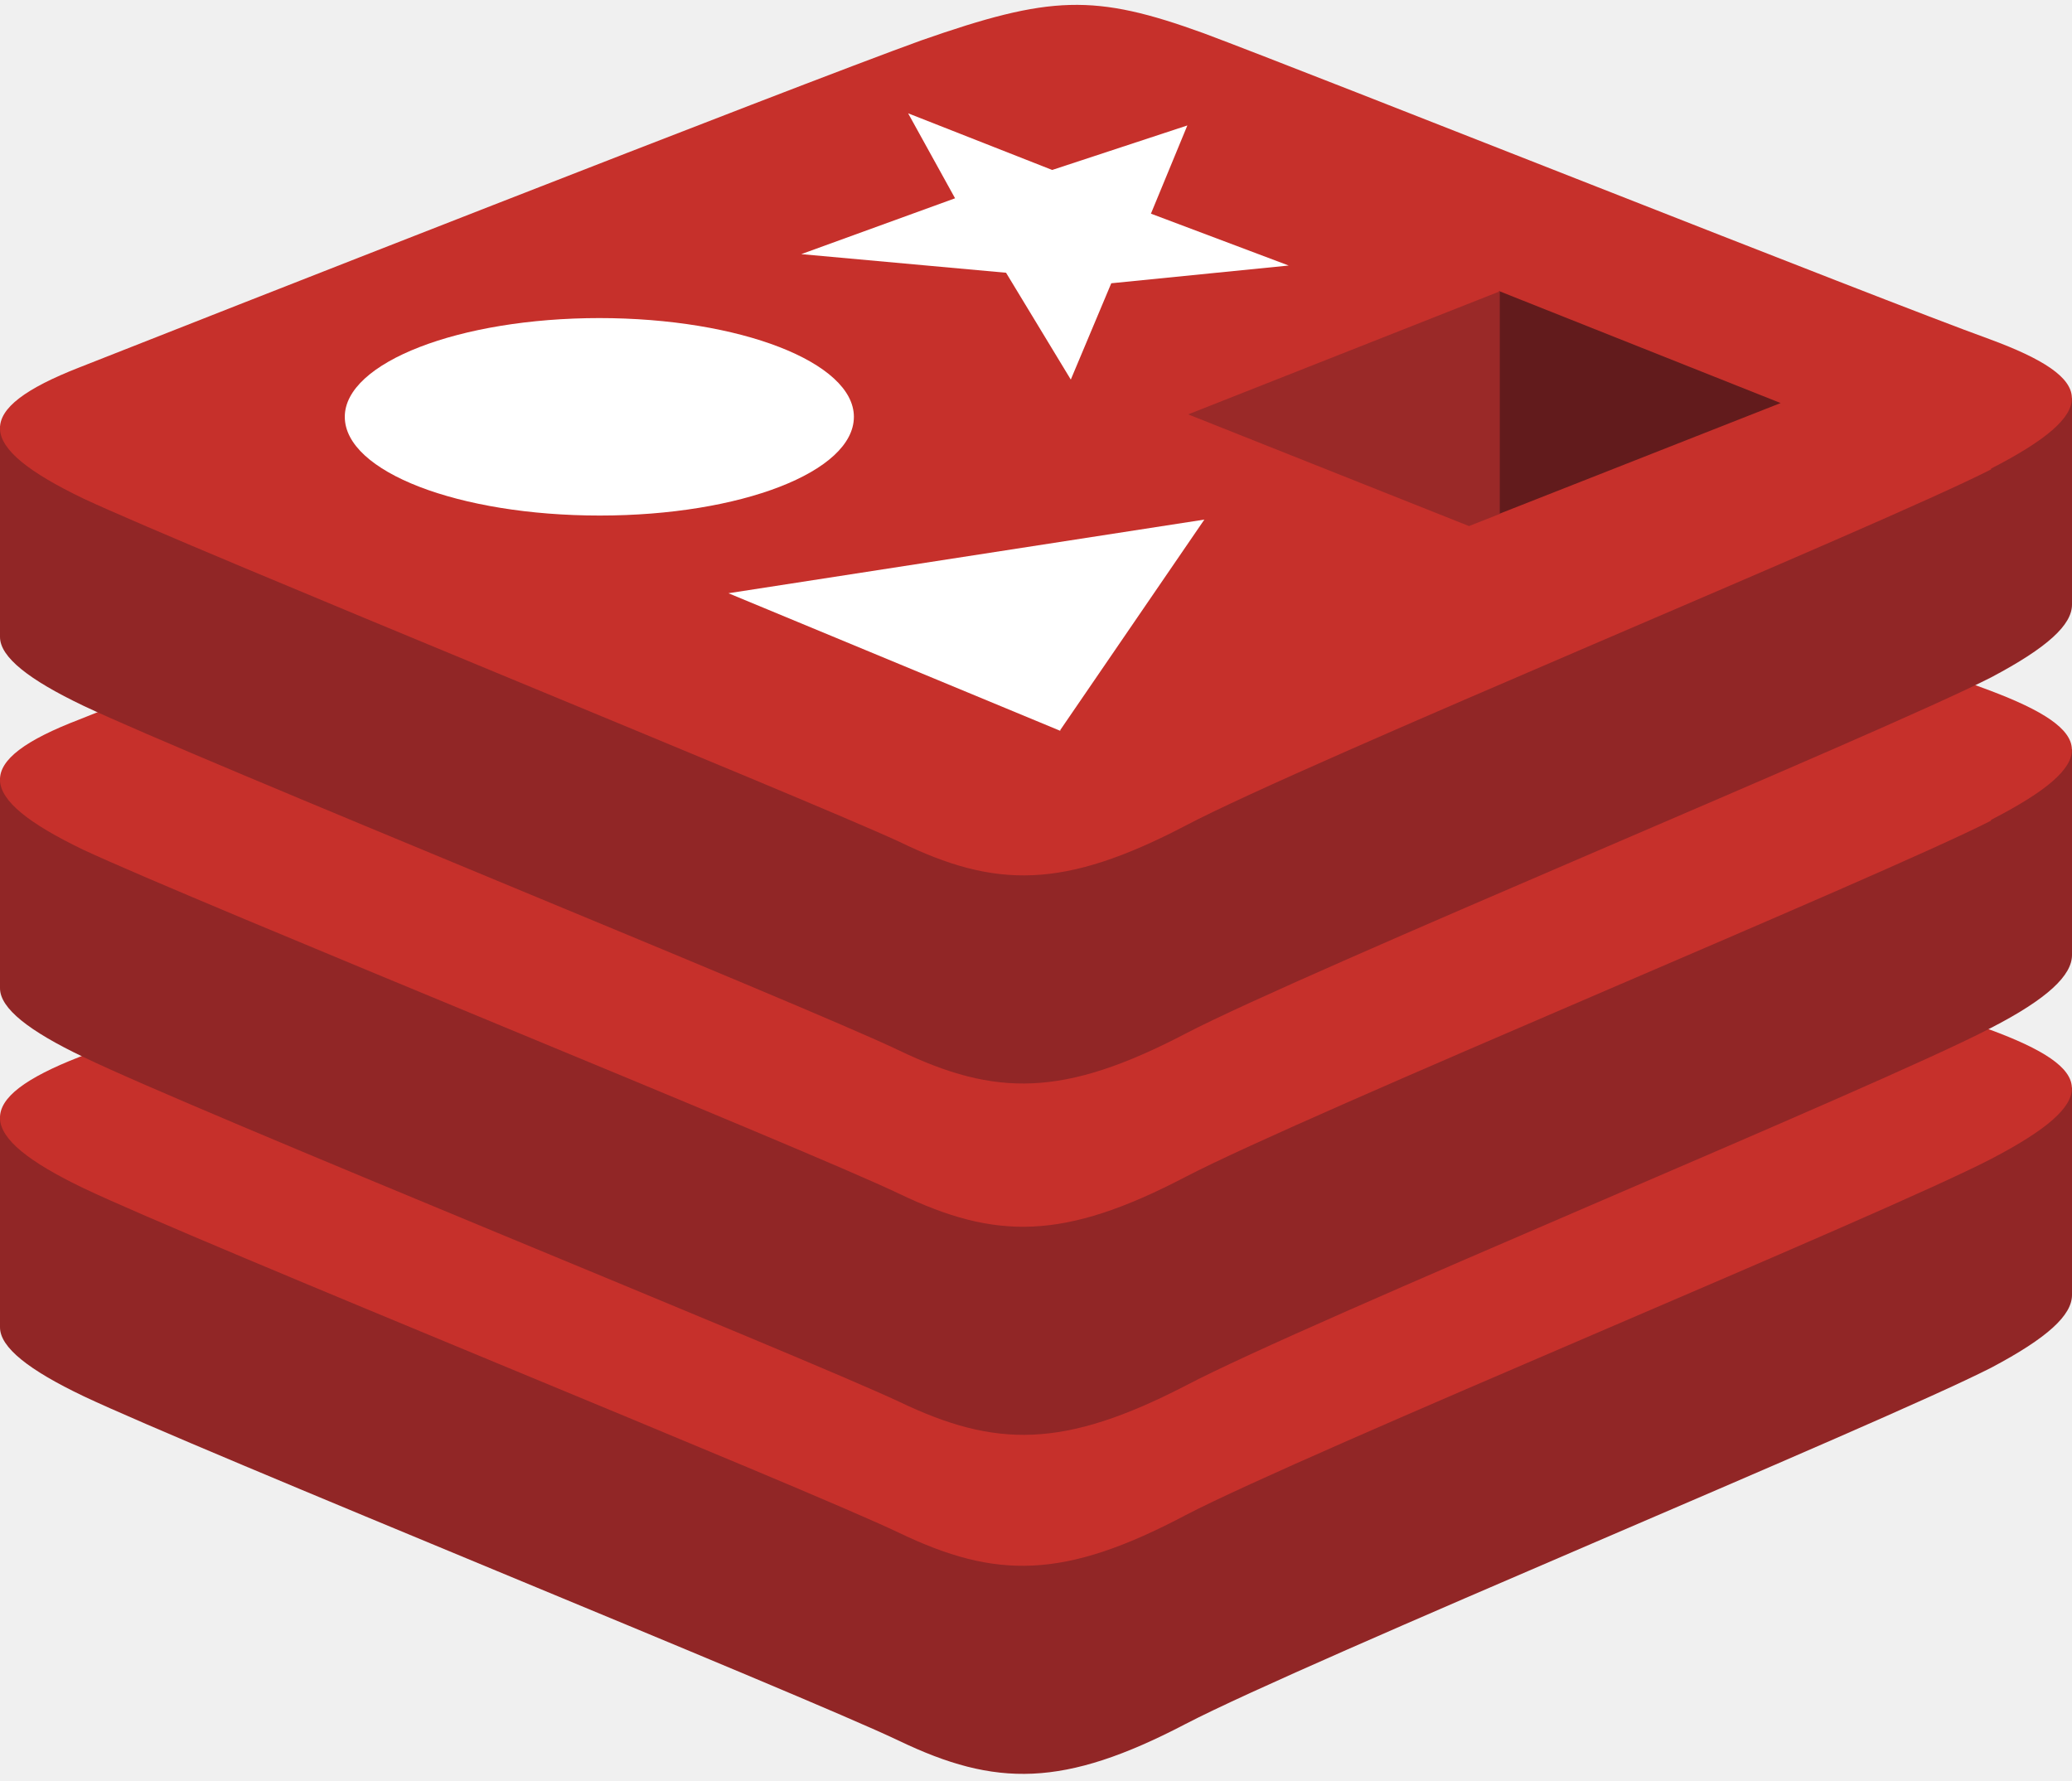
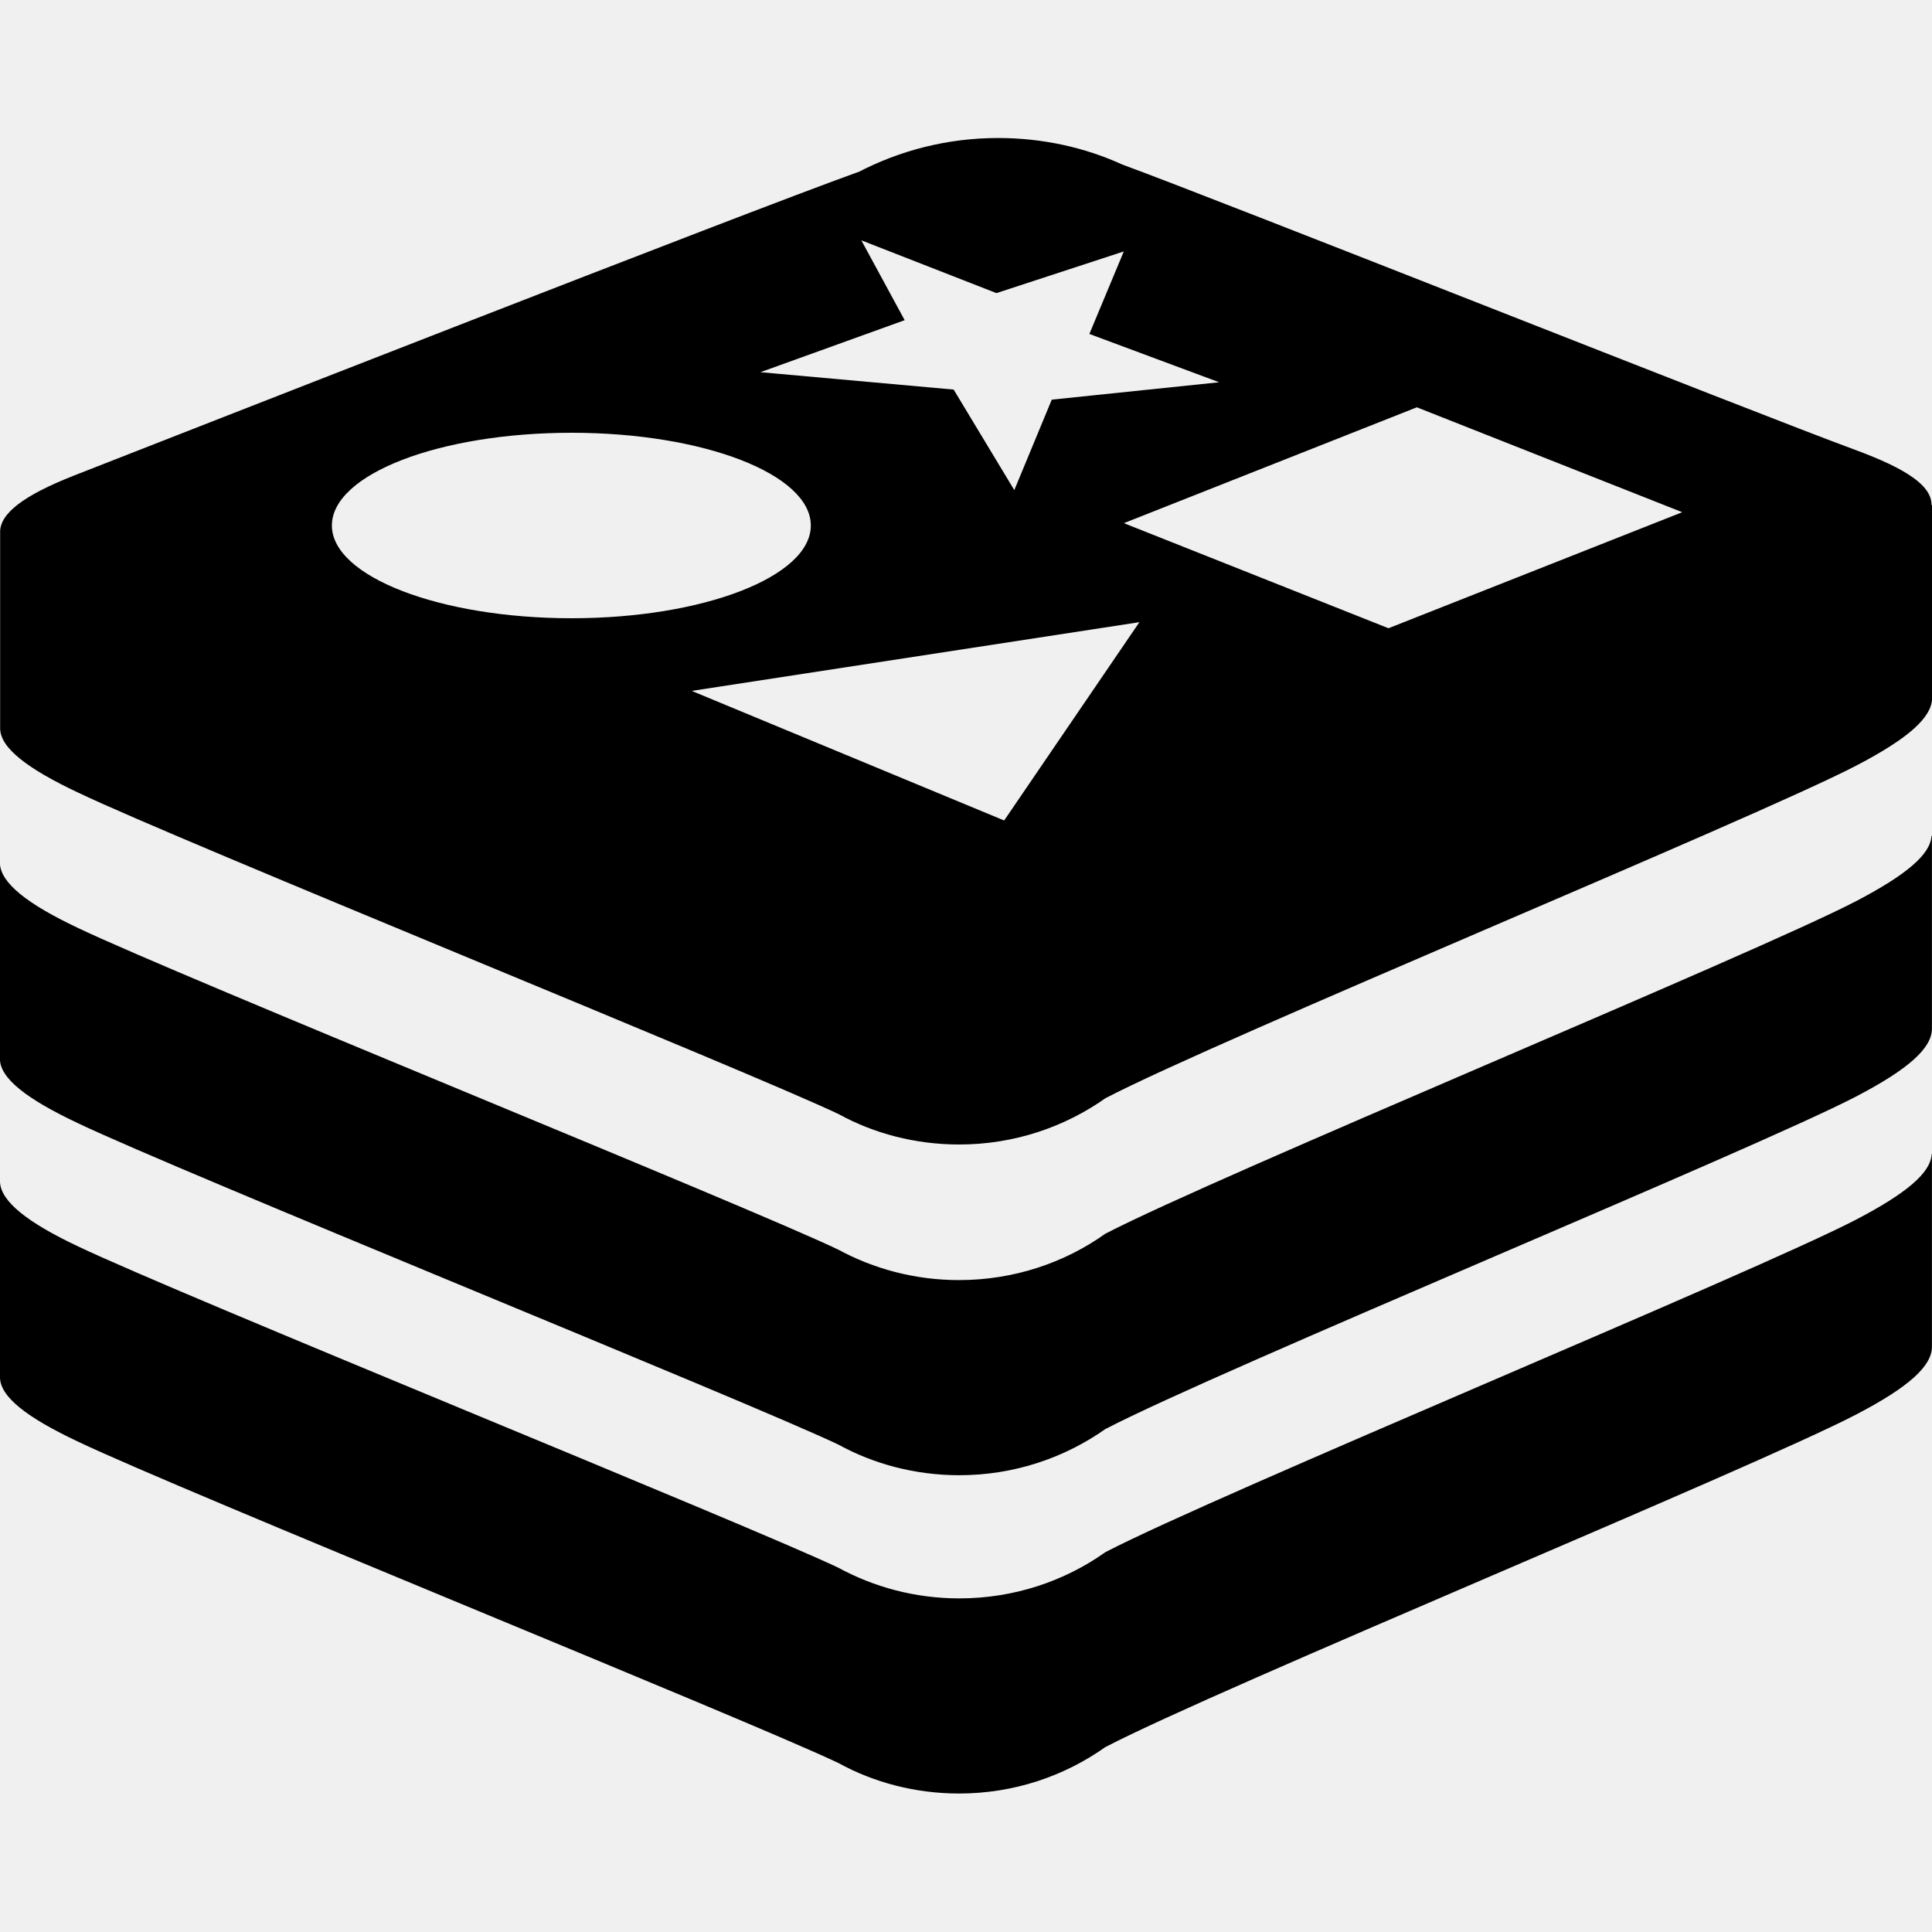
- <svg xmlns="http://www.w3.org/2000/svg" preserveAspectRatio="xMidYMid" viewBox="0 0 256 220">
-   <path d="M246 169c-13.7 7-84.5 36.2-99.5 44-15.1 7.9-23.5 7.8-35.4 2.1C99.2 209.4 24 179 10.3 172.5 3.6 169.3 0 166.5 0 164v-26s98-21.3 113.9-27c15.8-5.6 21.3-5.8 34.8-.9 13.4 5 94 19.5 107.3 24.3V160c0 2.5-3 5.3-10 9" fill="#912626" />
-   <path d="M246 143.2c-13.7 7.1-84.5 36.2-99.5 44-15.1 8-23.5 7.9-35.4 2.2-11.9-5.7-87.2-36.1-100.8-42.6-13.5-6.5-13.8-11-.5-16.2 13.4-5.2 88.2-34.6 104-40.3 16-5.6 21.4-5.8 34.9-1 13.4 5 83.8 33 97.1 37.9 13.3 4.9 13.8 8.9.2 16" fill="#C6302B" />
-   <path d="M246 127c-13.7 7.2-84.5 36.3-99.5 44.2-15.1 7.8-23.5 7.7-35.4 2-11.9-5.6-87.2-36-100.8-42.6-6.7-3.2-10.3-6-10.3-8.5V96.2s98-21.3 113.9-27c15.8-5.7 21.3-5.9 34.8-1 13.4 5 94 19.5 107.3 24.4V118c0 2.5-3 5.4-10 9" fill="#912626" />
-   <path d="M246 101.4c-13.7 7-84.5 36.2-99.5 44-15.1 7.9-23.5 7.8-35.4 2.1C99.2 141.8 24 111.4 10.3 105c-13.5-6.5-13.8-11-.5-16.1C23.2 83.5 98 54 113.8 48.5c16-5.7 21.4-6 34.9-1 13.4 5 83.8 33 97.1 37.8 13.3 5 13.8 9 .2 16" fill="#C6302B" />
-   <path d="M246 83.7c-13.7 7-84.5 36.2-99.5 44-15.1 7.9-23.5 7.8-35.4 2.1C99.2 124.1 24 93.7 10.3 87.2 3.6 84 0 81.2 0 78.7v-26s98-21.3 113.9-27c15.8-5.6 21.3-5.8 34.8-.9 13.4 5 94 19.5 107.3 24.4v25.5c0 2.5-3 5.3-10 9" fill="#912626" />
-   <path d="M246 58c-13.7 7-84.5 36.1-99.5 44-15.1 7.9-23.5 7.8-35.4 2C99.2 98.5 24 68 10.3 61.6c-13.5-6.5-13.8-11-.5-16.2C23.2 40.1 98 10.7 113.8 5c16-5.6 21.4-5.8 34.9-.9 13.4 5 83.8 33 97.1 37.8 13.3 4.9 13.8 9 .2 16" fill="#C6302B" />
-   <path d="m159.3 32.8-22 2.2-5 11.9-8-13.2L99 31.4l19-6.9-5.8-10.5 17.8 7 16.7-5.5-4.5 10.9 17 6.4M131 90.3l-41-17 58.8-9.1-17.8 26M74 39.3c17.5 0 31.5 5.5 31.5 12.2 0 6.8-14 12.2-31.4 12.2s-31.5-5.4-31.5-12.2c0-6.7 14.1-12.2 31.5-12.2" fill="#FFF" />
-   <path d="M185.3 36 220 49.8l-34.8 13.7V36" fill="#621B1C" />
-   <path d="M146.8 51.2 185.3 36v27.5l-3.8 1.5-34.7-13.8" fill="#9A2928" />
+ <svg xmlns="http://www.w3.org/2000/svg" fill="#000000" width="800px" height="800px" viewBox="0 -2 28 28">
+   <path d="m27.994 14.729c-.012.267-.365.566-1.091.945-1.495.778-9.236 3.967-10.883 4.821-.589.419-1.324.67-2.116.67-.641 0-1.243-.164-1.768-.452l.019.01c-1.304-.622-9.539-3.95-11.023-4.659-.741-.35-1.119-.653-1.132-.933v2.83c0 .282.39.583 1.132.933 1.484.709 9.722 4.037 11.023 4.659.504.277 1.105.44 1.744.44.795 0 1.531-.252 2.132-.681l-.011.008c1.647-.859 9.388-4.041 10.883-4.821.76-.396 1.096-.7 1.096-.982s0-2.791 0-2.791z" />
+   <path d="m27.992 10.115c-.013.267-.365.565-1.09.944-1.495.778-9.236 3.967-10.883 4.821-.59.421-1.326.672-2.121.672-.639 0-1.24-.163-1.763-.449l.019.01c-1.304-.627-9.539-3.955-11.023-4.664-.741-.35-1.119-.653-1.132-.933v2.83c0 .282.39.583 1.132.933 1.484.709 9.721 4.037 11.023 4.659.506.278 1.108.442 1.749.442.793 0 1.527-.251 2.128-.677l-.011.008c1.647-.859 9.388-4.043 10.883-4.821.76-.397 1.096-.7 1.096-.984s0-2.791 0-2.791z" />
+   <path d="m27.992 5.329c.014-.285-.358-.534-1.107-.81-1.451-.533-9.152-3.596-10.624-4.136-.528-.242-1.144-.383-1.794-.383-.734 0-1.426.18-2.035.498l.024-.012c-1.731.622-9.924 3.835-11.381 4.405-.729.287-1.086.552-1.073.834v2.83c0 .282.39.583 1.132.933 1.484.709 9.721 4.038 11.023 4.66.504.277 1.105.439 1.744.439.795 0 1.531-.252 2.133-.68l-.011.008c1.647-.859 9.388-4.043 10.883-4.821.76-.397 1.096-.7 1.096-.984s0-2.791 0-2.791h-.009zm-17.967 2.684 6.488-.996-1.96 2.874zm14.351-2.588-4.253 1.68-3.835-1.523 4.246-1.679 3.838 1.517zm-11.265-2.785-.628-1.157 1.958.765 1.846-.604-.499 1.196 1.881.7-2.426.252-.543 1.311-.879-1.457-2.8-.252 2.091-.754zm-4.827 1.632c1.916 0 3.467.602 3.467 1.344s-1.559 1.344-3.467 1.344-3.474-.603-3.474-1.344 1.553-1.344 3.474-1.344z" />
</svg>
